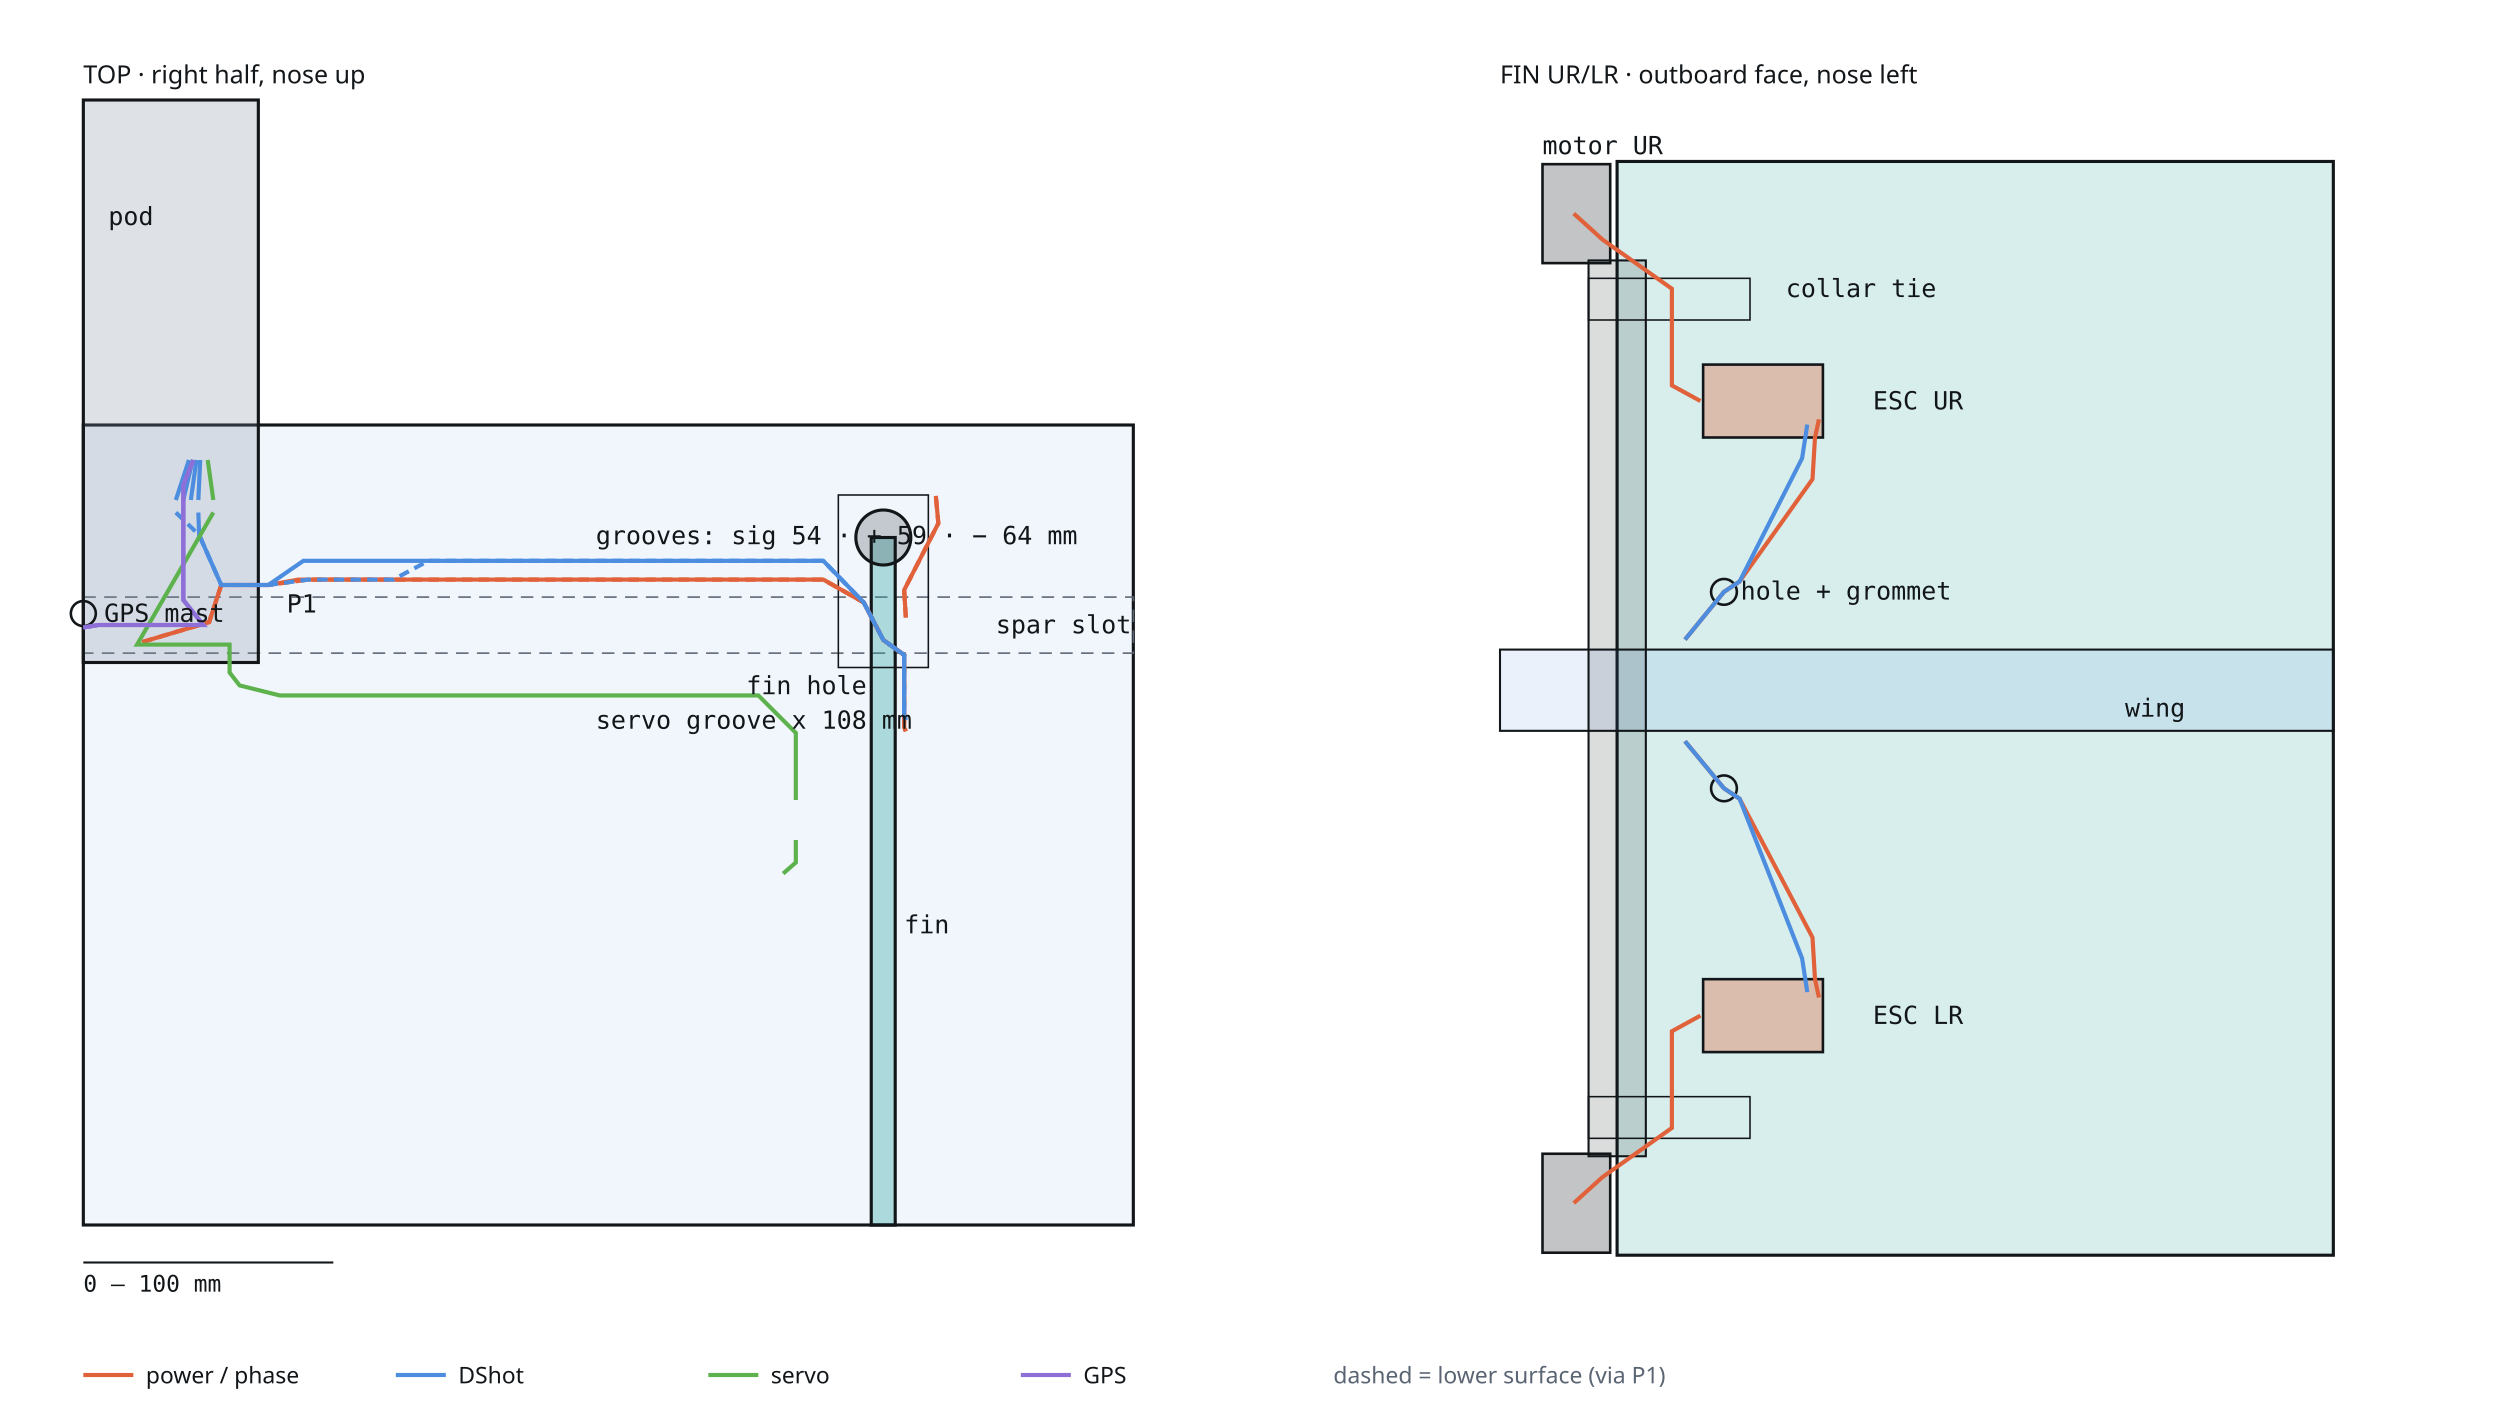
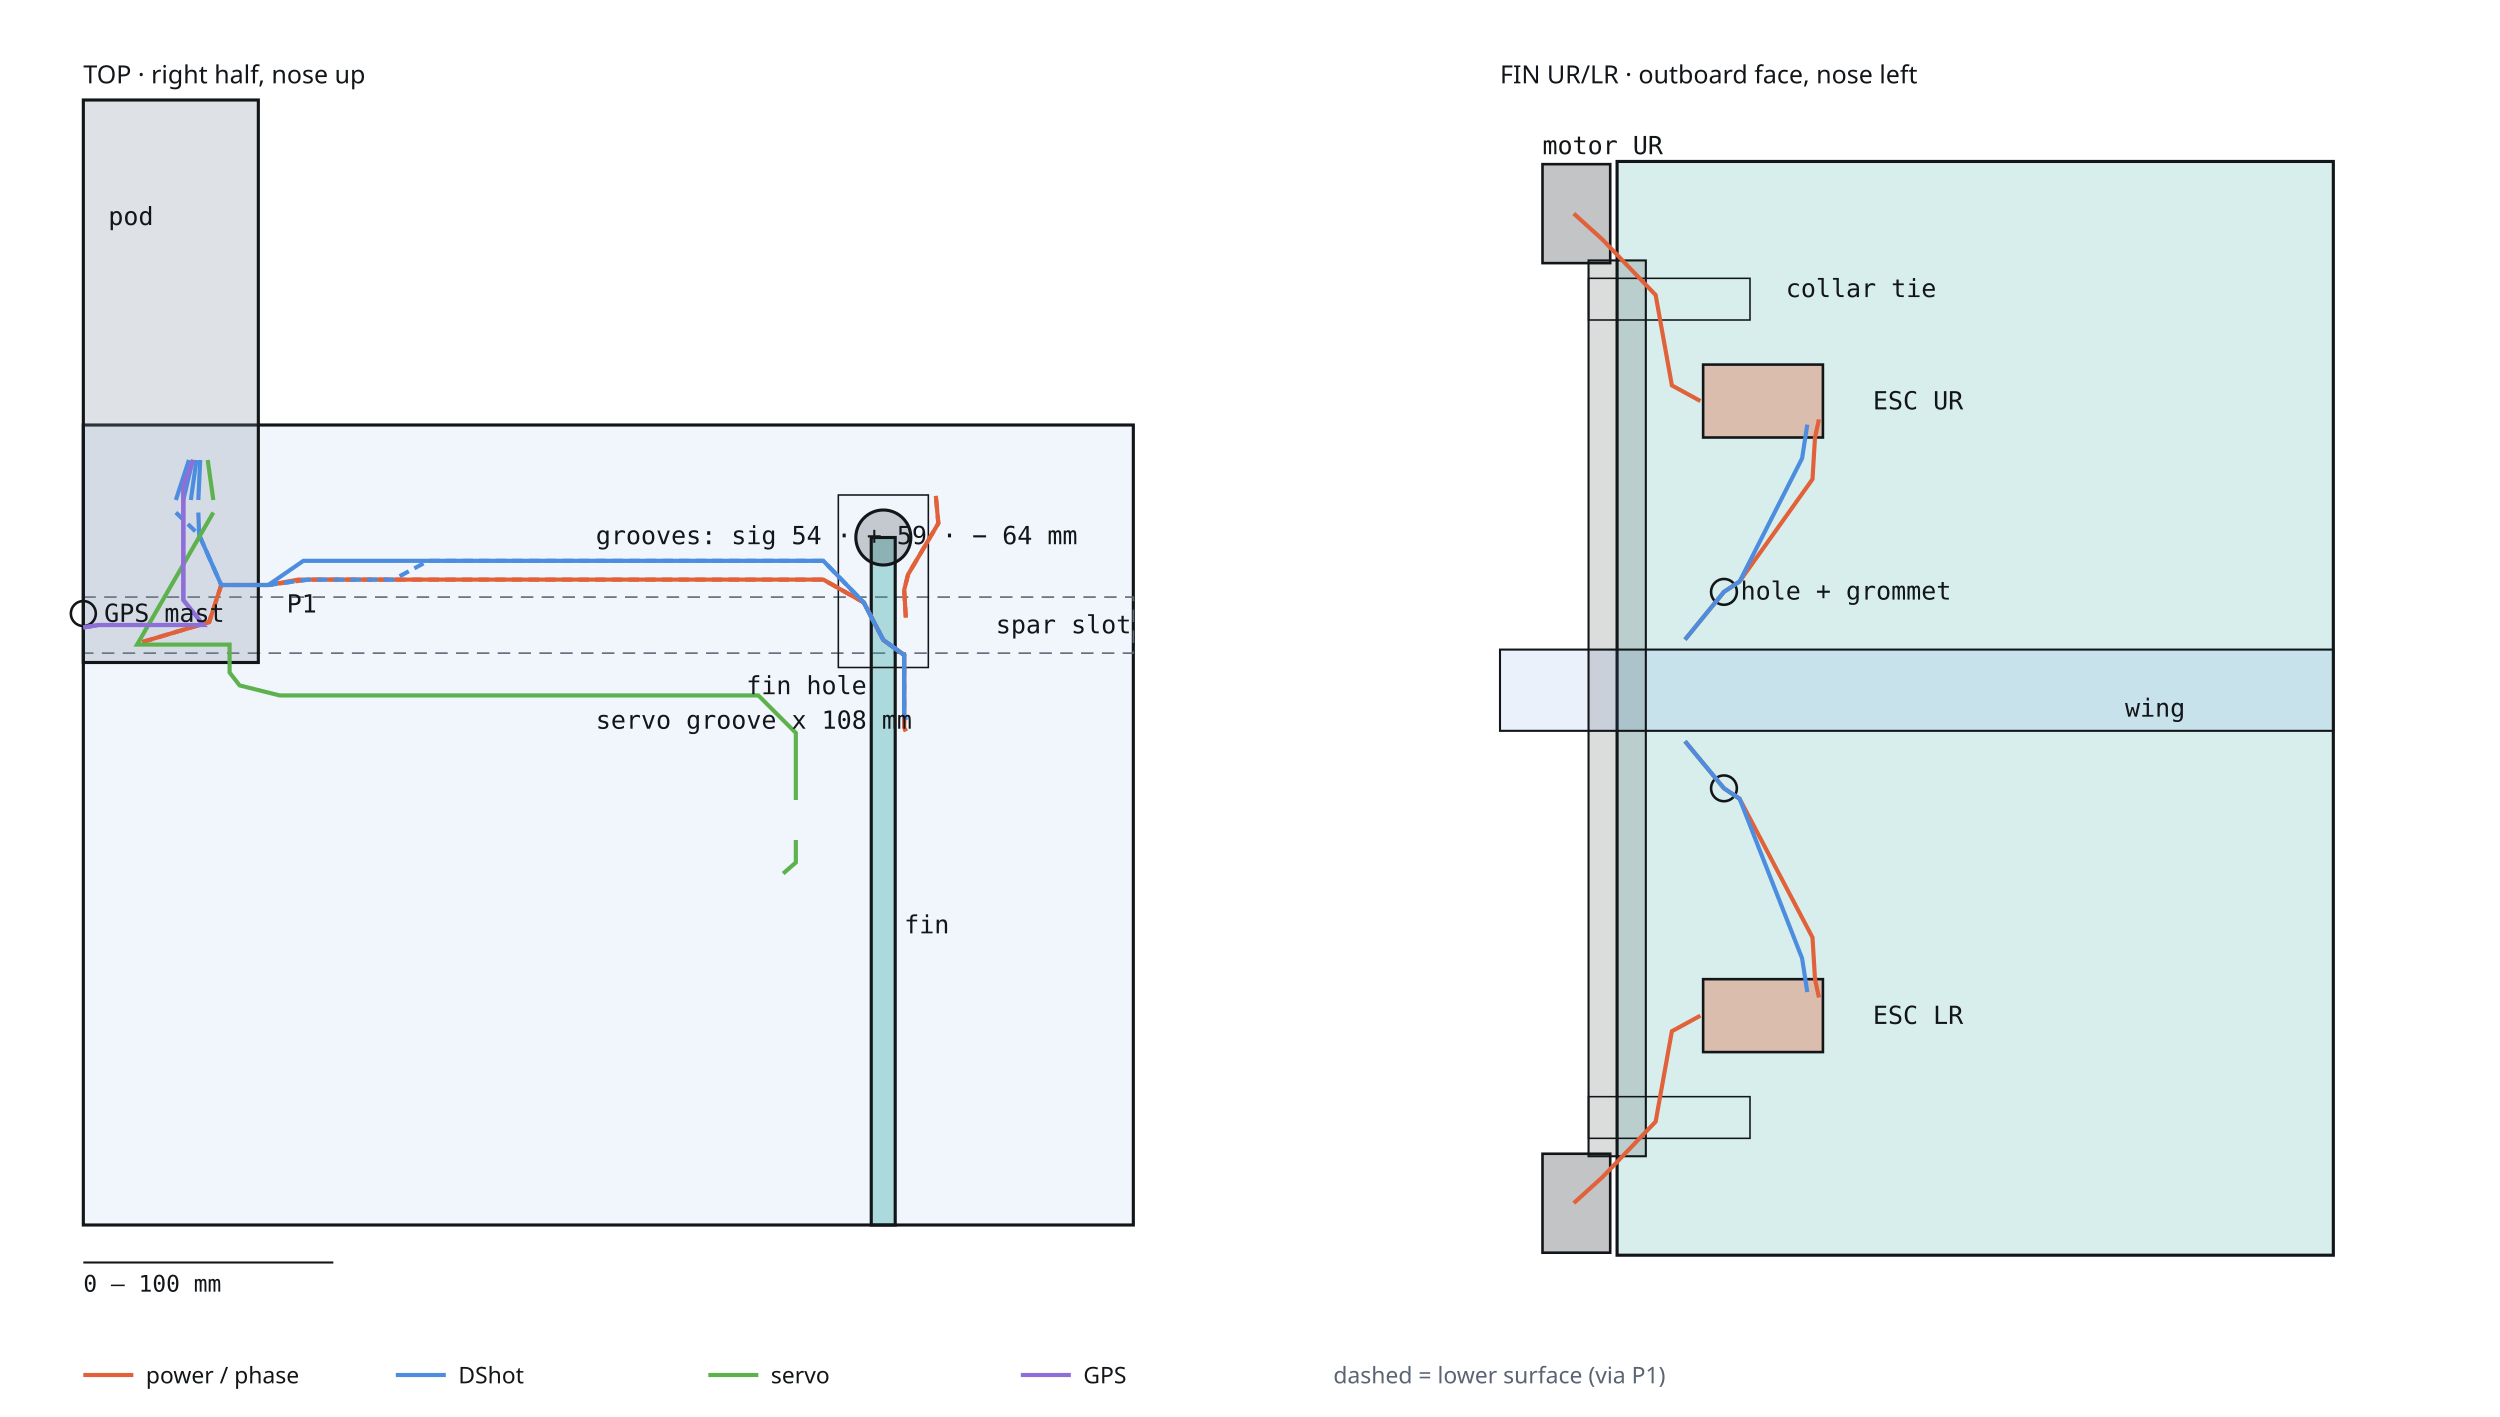
<svg xmlns="http://www.w3.org/2000/svg" viewBox="0 0 1200 680" width="1200" height="680" role="img" aria-label="Harness route, right half: top view and fin outboard face">
  <rect x="40.0" y="204.0" width="504.0" height="384.0" fill="#4C8DE0" fill-opacity="0.08" stroke="#121619" stroke-width="1.5" />
  <rect x="40.0" y="286.6" width="504.0" height="26.9" fill="none" stroke="#5A6472" stroke-width="0.75" stroke-dasharray="6 4" />
  <rect x="40.0" y="48.0" width="84.0" height="270.0" fill="#7F8C9E" fill-opacity="0.25" stroke="#121619" stroke-width="1.5" />
  <rect x="418.2" y="258.0" width="11.5" height="330.0" fill="#2BA6A0" fill-opacity="0.35" stroke="#121619" stroke-width="1.5" />
  <rect x="402.4" y="237.6" width="43.2" height="82.8" fill="none" stroke="#121619" stroke-width="0.75" />
  <circle cx="424.0" cy="258.0" r="13.2" fill="#121619" fill-opacity="0.2" stroke="#121619" stroke-width="1.5" />
  <circle cx="40.0" cy="294.5" r="6" fill="none" stroke="#121619" stroke-width="1.25" />
  <polyline points="68.2,308.2 100.4,298.6 106.2,280.8 128.8,280.8 143.2,278.2 395.2,278.2 414.6,289.2 424.0,307.2 434.0,314.4 434.0,348.0 434.0,349.2 434.8,351.0" fill="none" stroke="#E0613A" stroke-width="2" />
  <polyline points="68.2,308.2 100.4,298.6 106.2,280.8 128.8,280.8 148.0,278.2 188.8,278.2 395.2,278.2 414.6,289.2 424.0,307.2 434.0,314.4 434.0,348.0 434.0,349.2 434.8,351.0" fill="none" stroke="#E0613A" stroke-width="2" stroke-dasharray="5 3" />
-   <polyline points="434.8,296.4 434.0,283.2 434.0,283.2 450.4,251.2 449.2,238.0" fill="none" stroke="#E0613A" stroke-width="2" />
-   <polyline points="434.8,296.4 434.0,283.2 434.0,283.2 450.4,251.2 449.2,238.0" fill="none" stroke="#E0613A" stroke-width="2" stroke-dasharray="5 3" />
+   <polyline points="434.8,296.4 434.0,283.2 435.9,275.7 450.4,251.2 449.2,238.0" fill="none" stroke="#E0613A" stroke-width="2" />
+   <polyline points="434.8,296.4 434.0,283.2 435.9,275.7 450.4,251.2 449.2,238.0" fill="none" stroke="#E0613A" stroke-width="2" stroke-dasharray="5 3" />
  <polyline points="96.1,220.8 95.2,240.0" fill="none" stroke="#4C8DE0" stroke-width="2" />
  <polyline points="95.2,246.0 95.6,256.8 106.2,280.8 128.8,280.8 145.6,269.2 395.2,269.2 414.6,289.2 424.0,307.2 434.0,314.4 434.0,343.2 434.8,345.6" fill="none" stroke="#4C8DE0" stroke-width="2" />
  <polyline points="92.5,220.8 88.0,240.0" fill="none" stroke="#4C8DE0" stroke-width="2" />
  <polyline points="90.7,220.8 84.4,240.0" fill="none" stroke="#4C8DE0" stroke-width="2" />
  <polyline points="84.4,246.0 95.6,256.8 106.2,280.8 128.8,280.8 148.0,278.2 188.8,278.2 205.6,269.2 395.2,269.2 414.6,289.2 424.0,307.2 434.0,314.4 434.0,343.2 434.8,345.6" fill="none" stroke="#4C8DE0" stroke-width="2" stroke-dasharray="5 3" />
  <polyline points="94.3,220.8 91.6,240.0" fill="none" stroke="#4C8DE0" stroke-width="2" />
  <polyline points="" fill="none" stroke="#5DB24D" stroke-width="2" />
  <polyline points="99.7,220.8 102.4,240.0" fill="none" stroke="#5DB24D" stroke-width="2" />
  <polyline points="102.4,246.0 65.8,309.4 110.2,309.4 110.2,322.8 115.0,329.0 134.2,333.8 364.0,333.8 382.0,351.8 382.0,384.0" fill="none" stroke="#5DB24D" stroke-width="2" />
  <polyline points="382.0,403.2 382.0,414.0 382.0,414.0 375.9,419.3" fill="none" stroke="#5DB24D" stroke-width="2" />
  <polyline points="92.8,220.8 88.0,232.8 88.0,288.0 97.6,300.0 97.6,300.0 47.2,300.0 40.0,301.2 40.0,301.2" fill="none" stroke="#8E6FD8" stroke-width="2" />
  <polyline points="92.8,220.8 88.0,232.8 88.0,288.0 97.6,300.0 97.6,300.0 47.2,300.0 40.0,301.2 40.0,301.2" fill="none" stroke="#8E6FD8" stroke-width="2" />
  <text x="286.0" y="261.2" font-family="IBM Plex Mono, monospace" font-size="12" fill="#121619" text-anchor="start">grooves: sig 54 · + 59 · − 64 mm</text>
  <text x="286.0" y="349.8" font-family="IBM Plex Mono, monospace" font-size="12" fill="#121619" text-anchor="start">servo groove x 108 mm</text>
  <text x="478.0" y="304.0" font-family="IBM Plex Mono, monospace" font-size="12" fill="#121619" text-anchor="start">spar slot</text>
  <text x="52.0" y="108.0" font-family="IBM Plex Mono, monospace" font-size="12" fill="#121619" text-anchor="start">pod</text>
  <text x="50.0" y="298.5" font-family="IBM Plex Mono, monospace" font-size="12" fill="#121619" text-anchor="start">GPS mast</text>
  <text x="416.0" y="333.2" font-family="IBM Plex Mono, monospace" font-size="12" fill="#121619" text-anchor="end">fin hole</text>
  <text x="137.6" y="294.0" font-family="IBM Plex Mono, monospace" font-size="12" fill="#121619" text-anchor="start">P1</text>
  <text x="434.0" y="448.0" font-family="IBM Plex Mono, monospace" font-size="12" fill="#121619" text-anchor="start">fin</text>
  <line x1="40.0" y1="606.0" x2="160.0" y2="606.0" stroke="#121619" stroke-width="1" />
  <text x="40.0" y="620.0" font-family="IBM Plex Mono, monospace" font-size="11" fill="#121619">0 — 100 mm</text>
  <text x="40" y="40" font-family="IBM Plex Sans, system-ui" font-size="12" font-weight="500" fill="#121619">TOP · right half, nose up</text>
  <rect x="776.2" y="77.5" width="343.8" height="525.0" fill="#2BA6A0" fill-opacity="0.18" stroke="#121619" stroke-width="1.5" />
  <rect x="720.0" y="311.8" width="400.0" height="39.0" fill="#4C8DE0" fill-opacity="0.12" stroke="#121619" stroke-width="1" />
  <rect x="817.5" y="175.0" width="57.5" height="35.0" fill="#E0613A" fill-opacity="0.35" stroke="#121619" stroke-width="1.25" />
  <rect x="740.4" y="78.8" width="32.5" height="47.5" fill="#121619" fill-opacity="0.25" stroke="#121619" stroke-width="1.25" />
  <circle cx="827.5" cy="284.1" r="6.2" fill="none" stroke="#121619" stroke-width="1.25" />
  <rect x="762.5" y="133.6" width="77.5" height="20.0" fill="none" stroke="#121619" stroke-width="0.75" />
  <rect x="817.5" y="470.0" width="57.5" height="35.0" fill="#E0613A" fill-opacity="0.35" stroke="#121619" stroke-width="1.25" />
  <rect x="740.4" y="553.8" width="32.5" height="47.5" fill="#121619" fill-opacity="0.25" stroke="#121619" stroke-width="1.25" />
  <circle cx="827.5" cy="378.4" r="6.2" fill="none" stroke="#121619" stroke-width="1.25" />
  <rect x="762.5" y="526.4" width="77.5" height="20.0" fill="none" stroke="#121619" stroke-width="0.75" />
  <rect x="762.5" y="125.0" width="27.5" height="430.0" fill="#121619" fill-opacity="0.15" stroke="#121619" stroke-width="1" />
  <polyline points="808.8,307.0 827.5,284.1 835.0,279.1 870.0,230.0 871.2,210.0 873.1,201.3" fill="none" stroke="#E0613A" stroke-width="2" />
  <polyline points="808.8,355.8 827.5,378.4 835.0,383.4 870.0,450.0 871.2,470.0 873.1,478.8" fill="none" stroke="#E0613A" stroke-width="2" />
-   <polyline points="816.2,192.5 802.5,185.0 802.5,138.6 769.2,115.0 755.4,102.5" fill="none" stroke="#E0613A" stroke-width="2" />
-   <polyline points="816.2,487.5 802.5,495.0 802.5,541.4 769.2,565.0 755.4,577.5" fill="none" stroke="#E0613A" stroke-width="2" />
+   <polyline points="816.2,192.5 802.5,185.0 794.7,141.6 769.2,115.0 755.4,102.5" fill="none" stroke="#E0613A" stroke-width="2" />
+   <polyline points="816.2,487.5 802.5,495.0 794.7,538.4 769.2,565.0 755.4,577.5" fill="none" stroke="#E0613A" stroke-width="2" />
  <polyline points="808.8,307.0 827.5,284.1 835.0,279.1 865.0,220.0 867.5,203.8" fill="none" stroke="#4C8DE0" stroke-width="2" />
  <polyline points="808.8,355.8 827.5,378.4 835.0,383.4 865.0,460.0 867.5,476.2" fill="none" stroke="#4C8DE0" stroke-width="2" />
  <text x="899.0" y="196.5" font-family="IBM Plex Mono, monospace" font-size="12" fill="#121619" text-anchor="start">ESC UR</text>
  <text x="899.0" y="491.5" font-family="IBM Plex Mono, monospace" font-size="12" fill="#121619" text-anchor="start">ESC LR</text>
  <text x="740.4" y="74.0" font-family="IBM Plex Mono, monospace" font-size="12" fill="#121619" text-anchor="start">motor UR</text>
  <text x="857.2" y="142.6" font-family="IBM Plex Mono, monospace" font-size="12" fill="#121619" text-anchor="start">collar tie</text>
  <text x="835.5" y="287.8" font-family="IBM Plex Mono, monospace" font-size="12" fill="#121619" text-anchor="start">hole + grommet</text>
  <text x="1020.0" y="344.0" font-family="IBM Plex Mono, monospace" font-size="12" fill="#121619" text-anchor="start">wing</text>
  <text x="720" y="40" font-family="IBM Plex Sans, system-ui" font-size="12" font-weight="500" fill="#121619">FIN UR/LR · outboard face, nose left</text>
  <line x1="40" y1="660" x2="64" y2="660" stroke="#E0613A" stroke-width="2" />
  <text x="70" y="664" font-family="IBM Plex Sans, system-ui" font-size="11" fill="#121619">power / phase</text>
  <line x1="190" y1="660" x2="214" y2="660" stroke="#4C8DE0" stroke-width="2" />
  <text x="220" y="664" font-family="IBM Plex Sans, system-ui" font-size="11" fill="#121619">DShot</text>
  <line x1="340" y1="660" x2="364" y2="660" stroke="#5DB24D" stroke-width="2" />
  <text x="370" y="664" font-family="IBM Plex Sans, system-ui" font-size="11" fill="#121619">servo</text>
  <line x1="490" y1="660" x2="514" y2="660" stroke="#8E6FD8" stroke-width="2" />
  <text x="520" y="664" font-family="IBM Plex Sans, system-ui" font-size="11" fill="#121619">GPS</text>
  <text x="640" y="664" font-family="IBM Plex Sans, system-ui" font-size="11" fill="#5A6472">dashed = lower surface (via P1)</text>
</svg>
